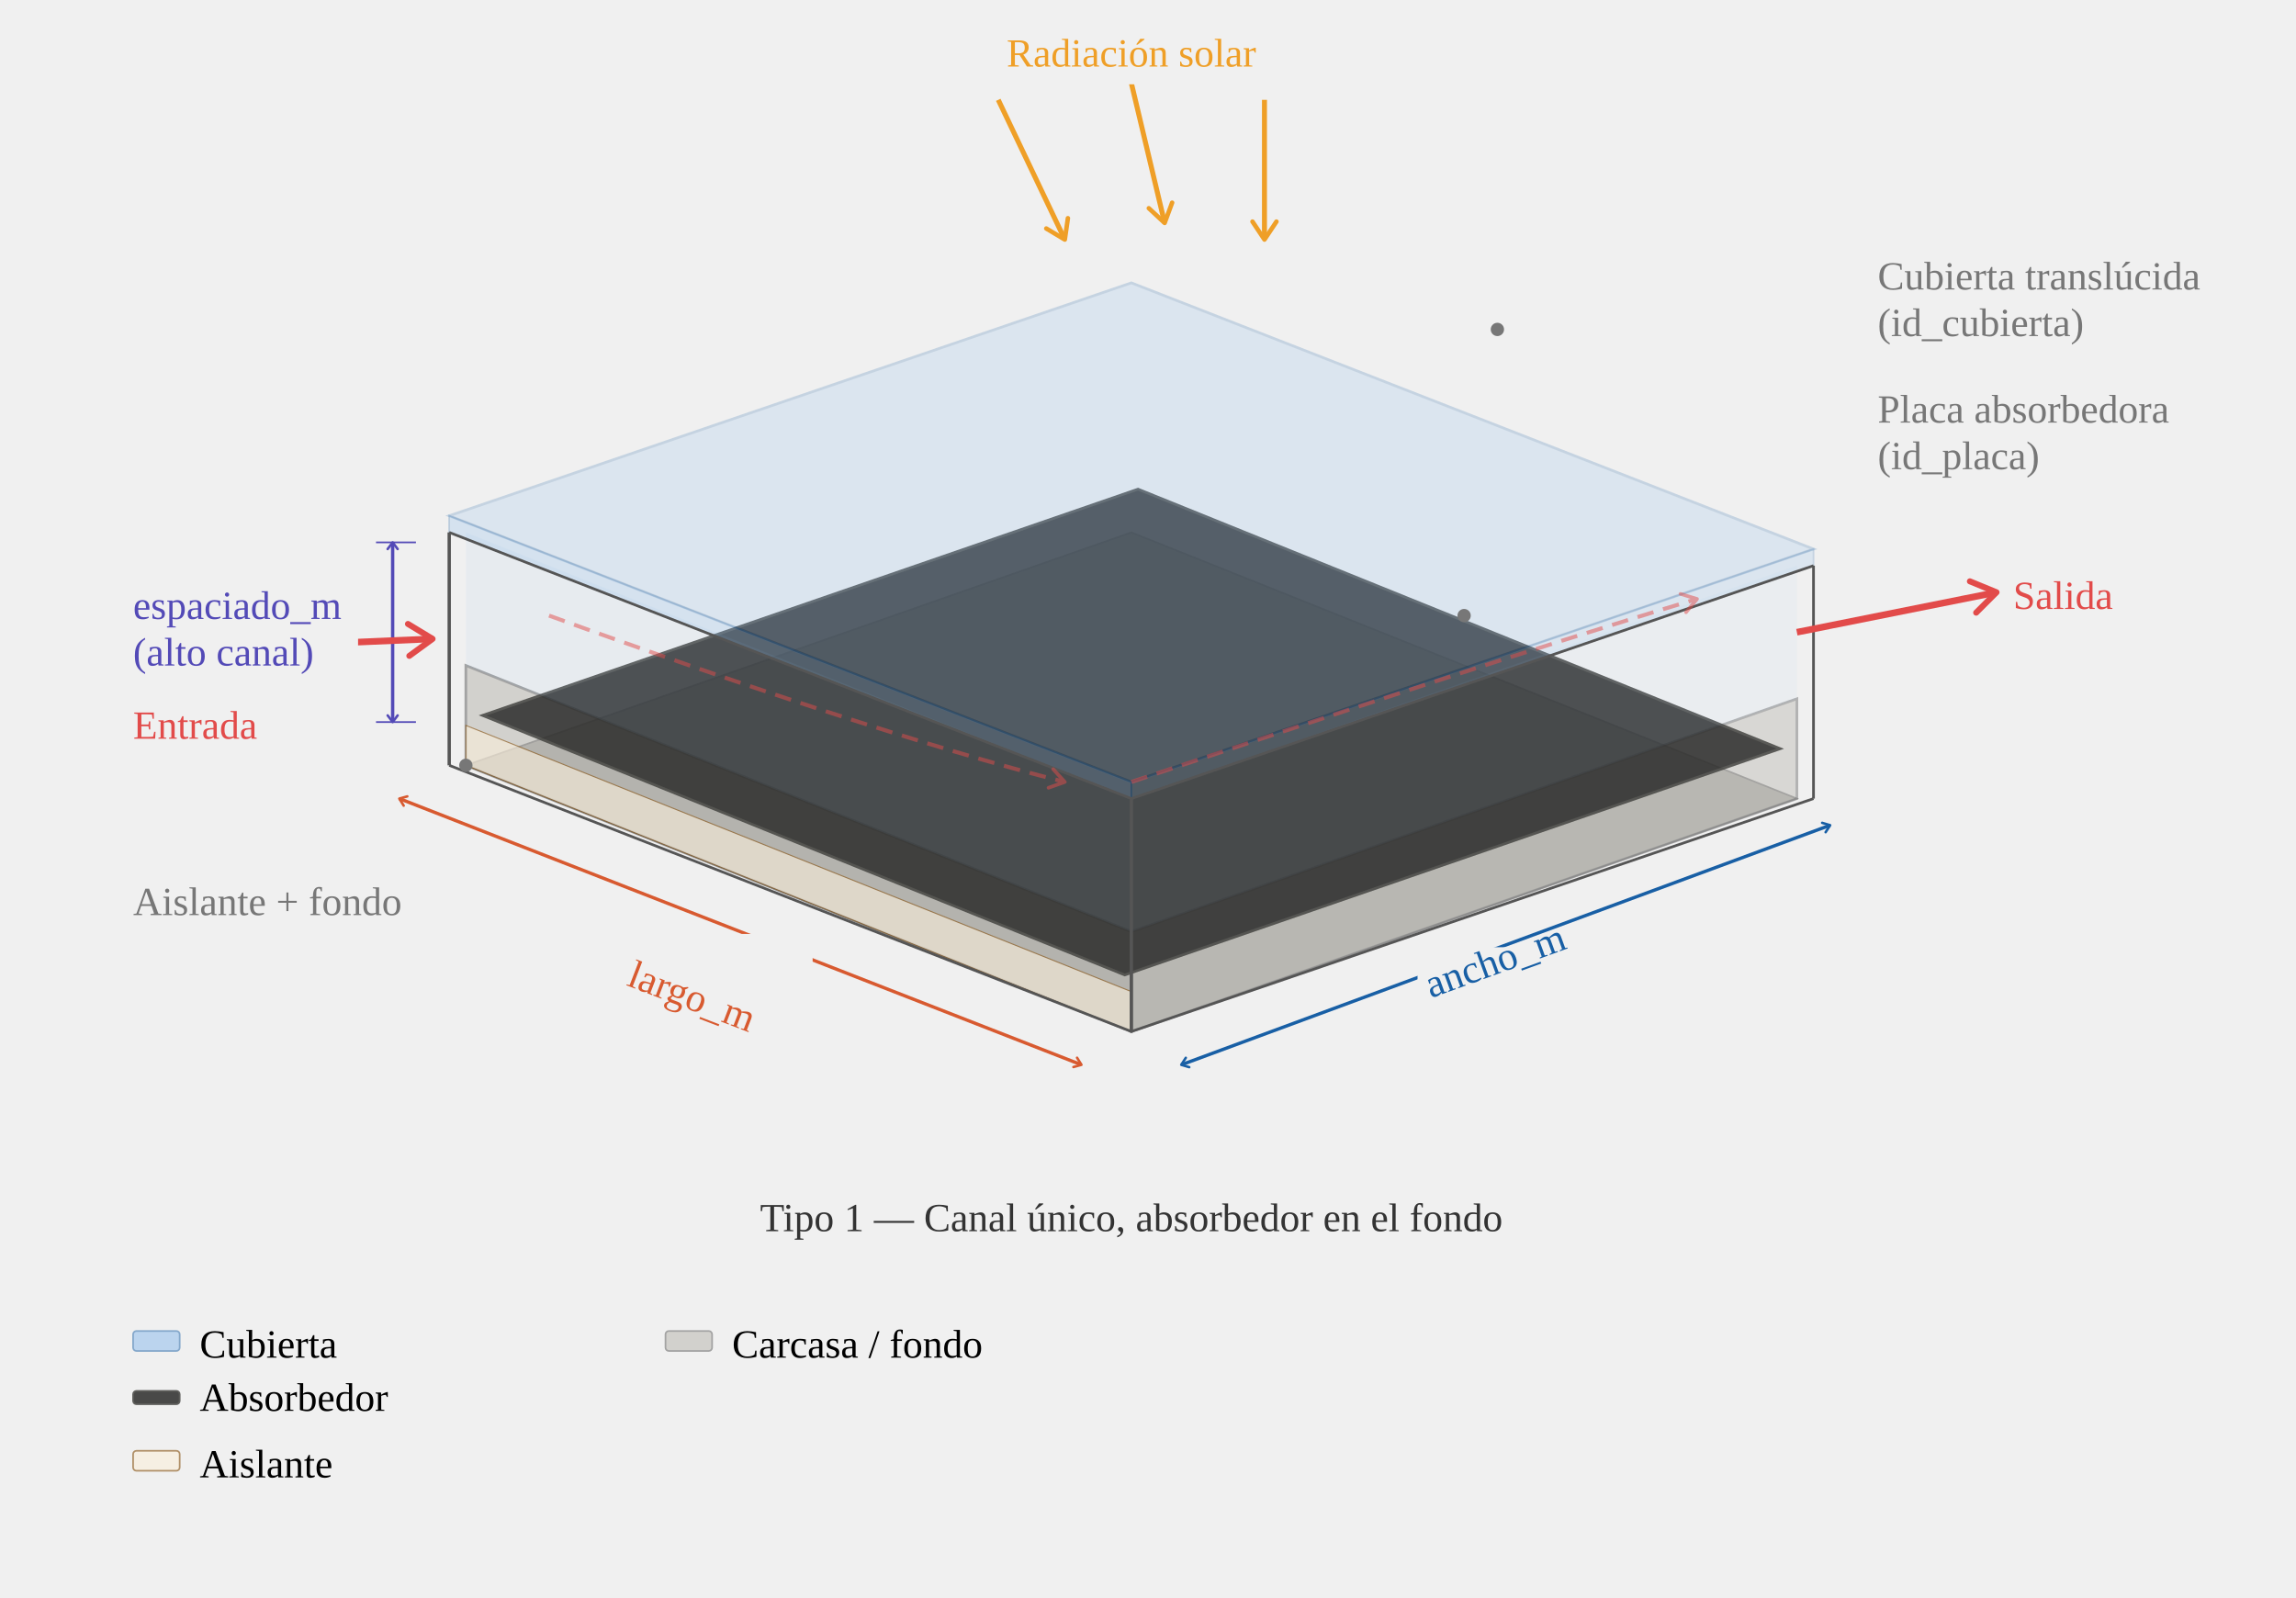
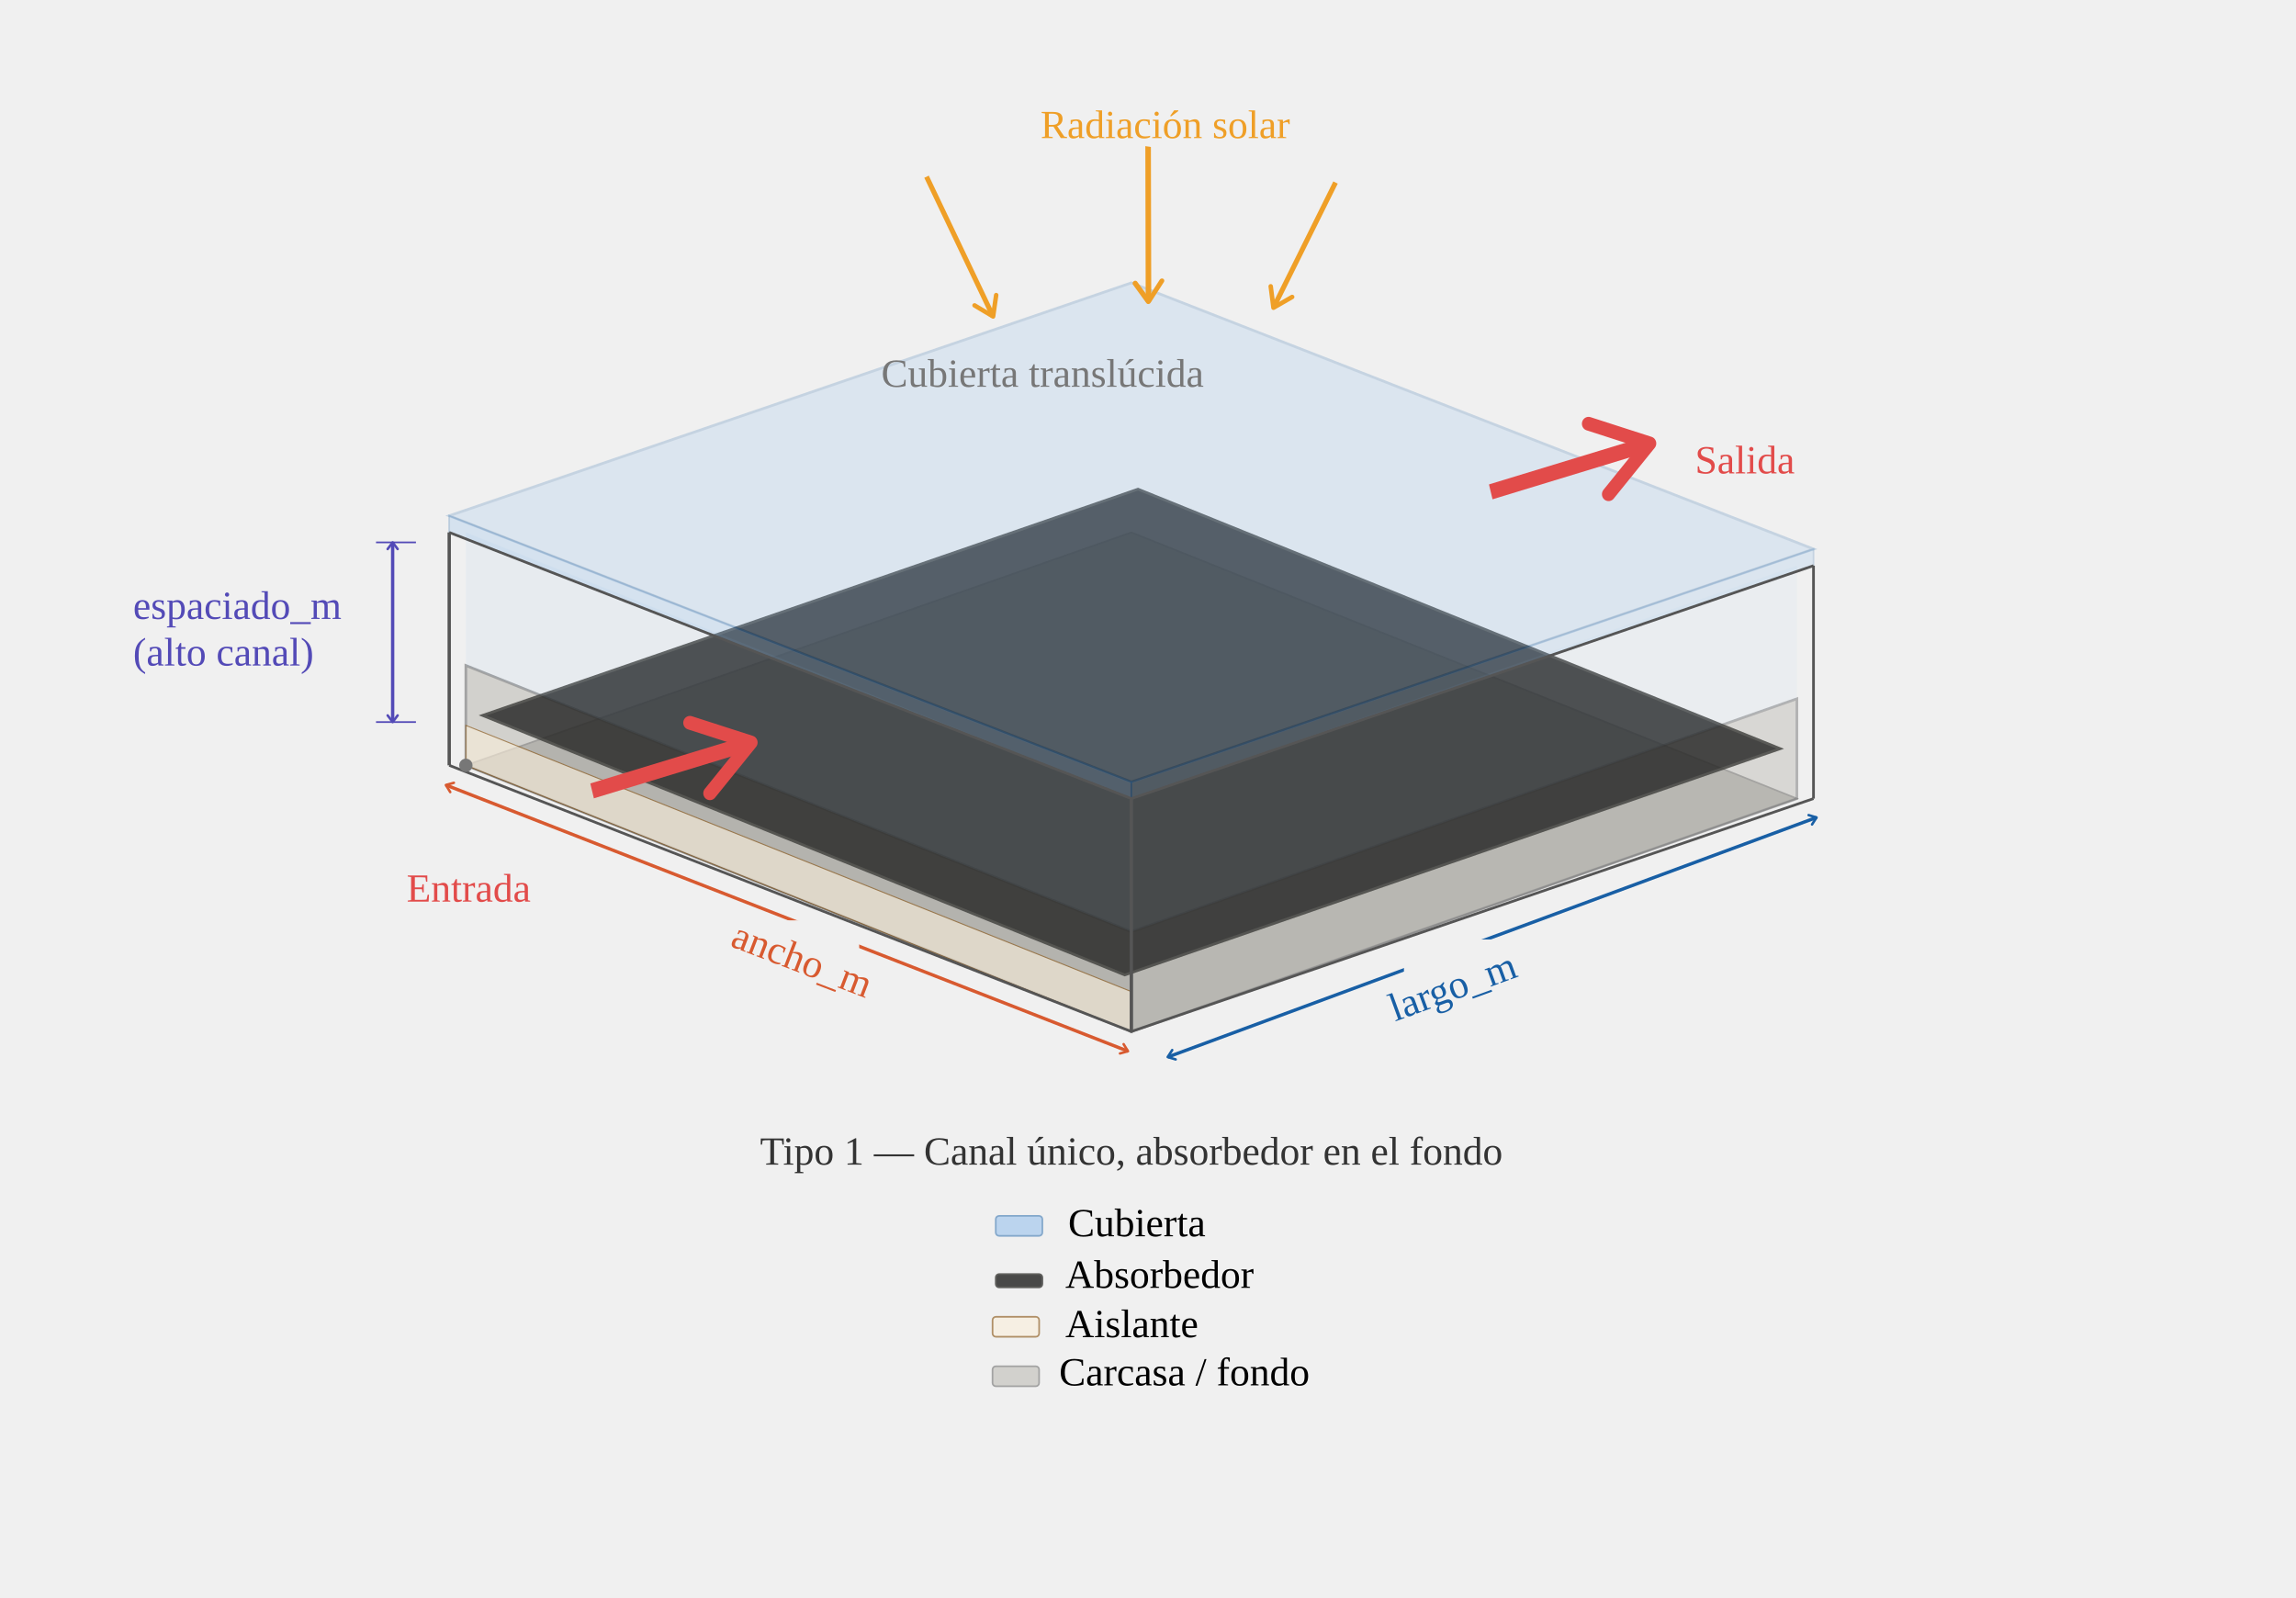
- <svg xmlns="http://www.w3.org/2000/svg" width="100%" viewBox="0 0 690 480" role="img" style="">
-   <defs>
+ <svg xmlns="http://www.w3.org/2000/svg" width="100%" viewBox="0 0 690 480" role="img" style="" version="1.1" id="svg53">
+   <defs id="defs19">
    <marker id="arrow" viewBox="0 0 10 10" refX="8" refY="5" markerWidth="6" markerHeight="6" orient="auto-start-reverse">
-       <path d="M2 1L8 5L2 9" fill="none" stroke="context-stroke" stroke-width="1.5" stroke-linecap="round" stroke-linejoin="round" />
+       <path d="M2 1L8 5L2 9" fill="none" stroke="context-stroke" stroke-width="1.5" stroke-linecap="round" stroke-linejoin="round" id="path1" />
    </marker>
    <marker id="dim" viewBox="0 0 10 10" refX="5" refY="5" markerWidth="5" markerHeight="5" orient="auto-start-reverse">
-       <path d="M1 2L5 5L1 8" fill="none" stroke="context-stroke" stroke-width="1.5" stroke-linecap="round" stroke-linejoin="round" />
+       <path d="M1 2L5 5L1 8" fill="none" stroke="context-stroke" stroke-width="1.5" stroke-linecap="round" stroke-linejoin="round" id="path2" />
    </marker>
    <mask id="imagine-text-gaps-64u08i" maskUnits="userSpaceOnUse">
-       <rect x="0" y="0" width="690" height="480" fill="white" />
-       <rect x="184" y="280.667" width="60.214" height="21.5" fill="black" rx="2" />
-       <rect x="426" y="284.667" width="68.026" height="21.5" fill="black" rx="2" />
-       <rect x="36" y="172.333" width="81.854" height="19" fill="black" rx="2" />
-       <rect x="36" y="186.333" width="71.607" height="19" fill="black" rx="2" />
-       <rect x="36" y="208.333" width="52.699" height="19" fill="black" rx="2" />
-       <rect x="601" y="169.333" width="41.757" height="19" fill="black" rx="2" />
-       <rect x="293.467" y="6.333" width="93.227" height="19" fill="black" rx="2" />
-       <rect x="560.28" y="73.333" width="123.86" height="19" fill="black" rx="2" />
-       <rect x="560.28" y="87.333" width="81.659" height="19" fill="black" rx="2" />
-       <rect x="560.28" y="113.333" width="112.45" height="19" fill="black" rx="2" />
-       <rect x="560.28" y="127.333" width="64.185" height="19" fill="black" rx="2" />
-       <rect x="36" y="261.333" width="100.188" height="19" fill="black" rx="2" />
-       <rect x="188.988" y="354.667" width="302.14" height="21.5" fill="black" rx="2" />
-       <rect x="56" y="394.333" width="58.132" height="19" fill="black" rx="2" />
-       <rect x="56" y="410.333" width="76.036" height="19" fill="black" rx="2" />
-       <rect x="56" y="430.333" width="54.38" height="19" fill="black" rx="2" />
-       <rect x="216" y="394.333" width="96.555" height="19" fill="black" rx="2" />
+       <rect x="0" y="0" width="690" height="480" fill="white" id="rect2" />
+       <rect x="184" y="280.667" width="60.214" height="21.5" fill="black" rx="2" id="rect3" />
+       <rect x="426" y="284.667" width="68.026" height="21.5" fill="black" rx="2" id="rect4" />
+       <rect x="36" y="172.333" width="81.854" height="19" fill="black" rx="2" id="rect5" />
+       <rect x="36" y="186.333" width="71.607" height="19" fill="black" rx="2" id="rect6" />
+       <rect x="36" y="208.333" width="52.699" height="19" fill="black" rx="2" id="rect7" />
+       <rect x="601" y="169.333" width="41.757" height="19" fill="black" rx="2" id="rect8" />
+       <rect x="293.467" y="6.333" width="93.227" height="19" fill="black" rx="2" id="rect9" />
+       <rect x="560.28" y="73.333" width="123.86" height="19" fill="black" rx="2" id="rect10" />
+       <rect x="560.28" y="87.333" width="81.659" height="19" fill="black" rx="2" id="rect11" />
+       <rect x="560.28" y="113.333" width="112.45" height="19" fill="black" rx="2" id="rect12" />
+       <rect x="560.28" y="127.333" width="64.185" height="19" fill="black" rx="2" id="rect13" />
+       <rect x="36" y="261.333" width="100.188" height="19" fill="black" rx="2" id="rect14" />
+       <rect x="188.988" y="354.667" width="302.14" height="21.5" fill="black" rx="2" id="rect15" />
+       <rect x="56" y="394.333" width="58.132" height="19" fill="black" rx="2" id="rect16" />
+       <rect x="56" y="410.333" width="76.036" height="19" fill="black" rx="2" id="rect17" />
+       <rect x="56" y="430.333" width="54.38" height="19" fill="black" rx="2" id="rect18" />
+       <rect x="216" y="394.333" width="96.555" height="19" fill="black" rx="2" id="rect19" />
+     </mask>
+     <marker id="arrow-3" viewBox="0 0 10 10" refX="8" refY="5" markerWidth="6" markerHeight="6" orient="auto-start-reverse">
+       <path d="M 2,1 8,5 2,9" fill="none" stroke="context-stroke" stroke-width="1.5" stroke-linecap="round" stroke-linejoin="round" id="path1-6" />
+     </marker>
+     <mask id="imagine-text-gaps-64u08i-7" maskUnits="userSpaceOnUse">
+       <rect x="0" y="0" width="690" height="480" fill="#ffffff" id="rect2-5" />
+       <rect x="184" y="280.667" width="60.214" height="21.5" fill="#000000" rx="2" id="rect3-3" />
+       <rect x="426" y="284.667" width="68.026" height="21.5" fill="#000000" rx="2" id="rect4-5" />
+       <rect x="36" y="172.333" width="81.854" height="19" fill="#000000" rx="2" id="rect5-6" />
+       <rect x="36" y="186.333" width="71.607" height="19" fill="#000000" rx="2" id="rect6-2" />
+       <rect x="36" y="208.333" width="52.699" height="19" fill="#000000" rx="2" id="rect7-9" />
+       <rect x="601" y="169.333" width="41.757" height="19" fill="#000000" rx="2" id="rect8-1" />
+       <rect x="293.467" y="6.333" width="93.227" height="19" fill="#000000" rx="2" id="rect9-2" />
+       <rect x="560.28" y="73.333" width="123.86" height="19" fill="#000000" rx="2" id="rect10-7" />
+       <rect x="560.28" y="87.333" width="81.659" height="19" fill="#000000" rx="2" id="rect11-0" />
+       <rect x="560.28" y="113.333" width="112.45" height="19" fill="#000000" rx="2" id="rect12-9" />
+       <rect x="560.28" y="127.333" width="64.185" height="19" fill="#000000" rx="2" id="rect13-3" />
+       <rect x="36" y="261.333" width="100.188" height="19" fill="#000000" rx="2" id="rect14-6" />
+       <rect x="188.988" y="354.667" width="302.14" height="21.5" fill="#000000" rx="2" id="rect15-0" />
+       <rect x="56" y="394.333" width="58.132" height="19" fill="#000000" rx="2" id="rect16-6" />
+       <rect x="56" y="410.333" width="76.036" height="19" fill="#000000" rx="2" id="rect17-2" />
+       <rect x="56" y="430.333" width="54.38" height="19" fill="#000000" rx="2" id="rect18-6" />
+       <rect x="216" y="394.333" width="96.555" height="19" fill="#000000" rx="2" id="rect19-1" />
    </mask>
  </defs>
-   <path d="M140,200 L340,280 L340,310 L140,230 Z" fill="#B4B2A9" stroke="#555" stroke-width="0.8" opacity="0.5" />
-   <path d="M340,280 L540,210 L540,240 L340,310 Z" fill="#B4B2A9" stroke="#555" stroke-width="0.8" opacity="0.4" />
-   <path d="M140,230 L340,310 L540,240 L340,160 Z" fill="#888780" stroke="#555" stroke-width="0.5" opacity="0.4" />
-   <path d="M140,218 L340,298 L340,310 L140,230 Z" fill="#FAEEDA" stroke="#854F0B" stroke-width="0.3" opacity="0.6" />
-   <path d="M145,215 L338,293 L535,225 L342,147 Z" fill="#2C2C2A" stroke="#444441" stroke-width="0.8" opacity="0.85" />
-   <path d="M140,160 L340,240 L340,280 L140,200 Z" fill="#85B7EB" stroke="none" opacity="0.08" />
-   <path d="M340,240 L540,170 L540,210 L340,280 Z" fill="#85B7EB" stroke="none" opacity="0.06" />
-   <path d="M135,155 L340,235 L545,165 L340,85 Z" fill="#85B7EB" stroke="#185FA5" stroke-width="0.8" opacity="0.2" />
-   <path d="M135,155 L340,235 L340,240 L135,160 Z" fill="#85B7EB" stroke="#185FA5" stroke-width="0.5" opacity="0.25" />
-   <path d="M340,235 L545,165 L545,170 L340,240 Z" fill="#85B7EB" stroke="#185FA5" stroke-width="0.5" opacity="0.2" />
-   <path d="M135,160 L135,230" fill="none" stroke="#555" stroke-width="1" />
-   <path d="M340,240 L340,310" fill="none" stroke="#555" stroke-width="1" />
-   <path d="M545,170 L545,240" fill="none" stroke="#555" stroke-width="0.8" />
-   <path d="M135,160 L340,240 L545,170" fill="none" stroke="#555" stroke-width="0.8" />
-   <path d="M135,230 L340,310 L545,240" fill="none" stroke="#555" stroke-width="0.8" />
-   <line x1="120" y1="240" x2="325" y2="320" stroke="#D85A30" stroke-width="1" marker-start="url(#dim)" marker-end="url(#dim)" mask="url(#imagine-text-gaps-64u08i)" />
-   <text x="188" y="296" fill="#D85A30" transform="rotate(21,188,296)">largo_m</text>
-   <line x1="355" y1="320" x2="550" y2="248" stroke="#185FA5" stroke-width="1" marker-start="url(#dim)" marker-end="url(#dim)" mask="url(#imagine-text-gaps-64u08i)" />
-   <text x="430" y="300" fill="#185FA5" transform="rotate(-20,430,300)">ancho_m</text>
-   <line x1="118" y1="163" x2="118" y2="217" stroke="#534AB7" stroke-width="1" marker-start="url(#dim)" marker-end="url(#dim)" />
-   <line x1="113" y1="163" x2="125" y2="163" stroke="#534AB7" stroke-width="0.5" />
-   <line x1="113" y1="217" x2="125" y2="217" stroke="#534AB7" stroke-width="0.5" />
-   <text x="40" y="186" fill="#534AB7">espaciado_m</text>
-   <text x="40" y="200" fill="#534AB7">(alto canal)</text>
-   <line x1="60" y1="195" x2="130" y2="192" stroke="#E24B4A" stroke-width="2" marker-end="url(#arrow)" mask="url(#imagine-text-gaps-64u08i)" />
-   <text x="40" y="222" fill="#E24B4A">Entrada</text>
-   <path d="M165,185 C220,205 280,225 320,235" fill="none" stroke="#E24B4A" stroke-width="1.2" stroke-dasharray="5 3" opacity="0.5" marker-end="url(#arrow)" />
-   <path d="M340,235 C400,215 460,195 510,180" fill="none" stroke="#E24B4A" stroke-width="1.2" stroke-dasharray="5 3" opacity="0.5" marker-end="url(#arrow)" />
-   <line x1="540" y1="190" x2="600" y2="178" stroke="#E24B4A" stroke-width="2" marker-end="url(#arrow)" />
-   <text x="605" y="183" fill="#E24B4A">Salida</text>
-   <line x1="300" y1="30" x2="320" y2="72" stroke="#EF9F27" stroke-width="1.5" marker-end="url(#arrow)" />
-   <line x1="340" y1="25" x2="350" y2="67" stroke="#EF9F27" stroke-width="1.5" marker-end="url(#arrow)" mask="url(#imagine-text-gaps-64u08i)" />
-   <line x1="380" y1="30" x2="380" y2="72" stroke="#EF9F27" stroke-width="1.5" marker-end="url(#arrow)" />
-   <text x="340" y="20" text-anchor="middle" fill="#EF9F27">Radiación solar</text>
-   <line x1="450" y1="99" x2="570" y2="90" mask="url(#imagine-text-gaps-64u08i)" />
-   <circle cx="450" cy="99" r="2" fill="#777" />
-   <text x="564.28" y="87" fill="#777">Cubierta translúcida</text>
-   <text x="564.28" y="101" fill="#777">(id_cubierta)</text>
-   <line x1="440" y1="185" x2="570" y2="130" mask="url(#imagine-text-gaps-64u08i)" />
-   <circle cx="440" cy="185" r="2" fill="#777" />
-   <text x="564.28" y="127" fill="#777">Placa absorbedora</text>
-   <text x="564.28" y="141" fill="#777">(id_placa)</text>
-   <line x1="140" y1="230" x2="50" y2="260" />
-   <circle cx="140" cy="230" r="2" fill="#777" />
-   <text x="40" y="275" fill="#777">Aislante + fondo</text>
-   <text x="340" y="370" text-anchor="middle" fill="#333">Tipo 1 — Canal único, absorbedor en el fondo</text>
-   <rect x="40" y="400" width="14" height="6" rx="1" fill="#85B7EB" stroke="#185FA5" stroke-width="0.5" opacity="0.5" />
-   <text x="60" y="408">Cubierta</text>
-   <rect x="40" y="418" width="14" height="4" rx="1" fill="#2C2C2A" stroke="#444441" stroke-width="0.5" opacity="0.85" />
-   <text x="60" y="424">Absorbedor</text>
-   <rect x="40" y="436" width="14" height="6" rx="1" fill="#FAEEDA" stroke="#854F0B" stroke-width="0.5" opacity="0.6" />
-   <text x="60" y="444">Aislante</text>
-   <rect x="200" y="400" width="14" height="6" rx="1" fill="#B4B2A9" stroke="#555" stroke-width="0.5" opacity="0.5" />
-   <text x="220" y="408">Carcasa / fondo</text>
+   <path d="M140,200 L340,280 L340,310 L140,230 Z" fill="#B4B2A9" stroke="#555" stroke-width="0.8" opacity="0.5" id="path19" />
+   <path d="M340,280 L540,210 L540,240 L340,310 Z" fill="#B4B2A9" stroke="#555" stroke-width="0.8" opacity="0.4" id="path20" />
+   <path d="M140,230 L340,310 L540,240 L340,160 Z" fill="#888780" stroke="#555" stroke-width="0.5" opacity="0.4" id="path21" />
+   <path d="M140,218 L340,298 L340,310 L140,230 Z" fill="#FAEEDA" stroke="#854F0B" stroke-width="0.3" opacity="0.6" id="path22" />
+   <path d="M145,215 L338,293 L535,225 L342,147 Z" fill="#2C2C2A" stroke="#444441" stroke-width="0.8" opacity="0.85" id="path23" />
+   <path d="M140,160 L340,240 L340,280 L140,200 Z" fill="#85B7EB" stroke="none" opacity="0.08" id="path24" />
+   <path d="M340,240 L540,170 L540,210 L340,280 Z" fill="#85B7EB" stroke="none" opacity="0.06" id="path25" />
+   <path d="M135,155 L340,235 L545,165 L340,85 Z" fill="#85B7EB" stroke="#185FA5" stroke-width="0.8" opacity="0.2" id="path26" />
+   <path d="M135,155 L340,235 L340,240 L135,160 Z" fill="#85B7EB" stroke="#185FA5" stroke-width="0.5" opacity="0.25" id="path27" />
+   <path d="M340,235 L545,165 L545,170 L340,240 Z" fill="#85B7EB" stroke="#185FA5" stroke-width="0.5" opacity="0.2" id="path28" />
+   <path d="M135,160 L135,230" fill="none" stroke="#555" stroke-width="1" id="path29" />
+   <path d="M340,240 L340,310" fill="none" stroke="#555" stroke-width="1" id="path30" />
+   <path d="M545,170 L545,240" fill="none" stroke="#555" stroke-width="0.8" id="path31" />
+   <path d="M135,160 L340,240 L545,170" fill="none" stroke="#555" stroke-width="0.8" id="path32" />
+   <path d="M135,230 L340,310 L545,240" fill="none" stroke="#555" stroke-width="0.8" id="path33" />
+   <line x1="120" y1="240" x2="325" y2="320" stroke="#d85a30" stroke-width="1" marker-start="url(#dim)" marker-end="url(#dim)" mask="url(#imagine-text-gaps-64u08i)" id="line33" transform="translate(13.98844,-4.079963)" />
+   <text x="306.433" y="186.806" fill="#d85a30" transform="rotate(21)" id="text33">ancho_m</text>
+   <line x1="355" y1="320" x2="550" y2="248" stroke="#185fa5" stroke-width="1" marker-start="url(#dim)" marker-end="url(#dim)" mask="url(#imagine-text-gaps-64u08i)" id="line34" transform="translate(-4.079963,-2.331407)" />
+   <text x="288.928" y="431.862" fill="#185fa5" transform="rotate(-20)" id="text34">largo_m</text>
+   <line x1="118" y1="163" x2="118" y2="217" stroke="#534AB7" stroke-width="1" marker-start="url(#dim)" marker-end="url(#dim)" id="line35" />
+   <line x1="113" y1="163" x2="125" y2="163" stroke="#534AB7" stroke-width="0.5" id="line36" />
+   <line x1="113" y1="217" x2="125" y2="217" stroke="#534AB7" stroke-width="0.5" id="line37" />
+   <text x="40" y="186" fill="#534AB7" id="text37">espaciado_m</text>
+   <text x="40" y="200" fill="#534AB7" id="text38">(alto canal)</text>
+   <line x1="60" y1="195" x2="130" y2="192" stroke="#e24b4a" stroke-width="2" marker-end="url(#arrow)" mask="url(#imagine-text-gaps-64u08i)" id="line38" transform="matrix(2.155062,-0.5542516,0.5352227,2.231681,-157.2415,-133.2986)" />
+   <text x="122.182" y="270.96" fill="#e24b4a" id="text39">Entrada</text>
+   <text x="509.383" y="142.264" fill="#e24b4a" id="text40">Salida</text>
+   <line x1="278.446" y1="53.106" x2="298.446" y2="95.106" stroke="#ef9f27" stroke-width="1.5" marker-end="url(#arrow)" id="line41" />
+   <line x1="340" y1="25" x2="350" y2="67" stroke="#ef9f27" stroke-width="1.5" marker-end="url(#arrow)" mask="url(#imagine-text-gaps-64u08i)" id="line42" transform="matrix(1.084126,0.1604331,-0.2554848,1.079916,-17.18084,-37.87057)" />
+   <line x1="401.36" y1="54.852" x2="382.703" y2="92.481" stroke="#ef9f27" stroke-width="1.5" marker-end="url(#arrow)" id="line43" />
+   <text x="350.184" y="41.5" text-anchor="middle" fill="#ef9f27" id="text43">Radiación solar</text>
+   <line x1="450" y1="99" x2="570" y2="90" mask="url(#imagine-text-gaps-64u08i)" id="line44" />
+   <text x="264.82" y="116.236" fill="#777777" id="text44">Cubierta translúcida</text>
+   <line x1="440" y1="185" x2="570" y2="130" mask="url(#imagine-text-gaps-64u08i)" id="line45" />
+   <line x1="60" y1="195" x2="130" y2="192" stroke="#e24b4a" stroke-width="2" marker-end="url(#arrow-3)" mask="url(#imagine-text-gaps-64u08i-7)" id="line38-7" transform="matrix(2.155062,-0.5542516,0.5352227,2.231681,112.8254,-223.1711)" style="marker-end:url(#arrow-3)" />
+   <line x1="140" y1="230" x2="50" y2="260" id="line47" />
+   <circle cx="140" cy="230" r="2" fill="#777" id="circle47" />
+   <text x="340" y="350" text-anchor="middle" fill="#333333" id="text49">Tipo 1 — Canal único, absorbedor en el fondo</text>
+   <rect x="299.252" y="365.403" width="14" height="6" rx="1" fill="#85b7eb" stroke="#185fa5" stroke-width="0.5" opacity="0.5" id="rect49" />
+   <text x="320.988" y="371.533" id="text50">Cubierta</text>
+   <rect x="299.252" y="382.895" width="14" height="4" rx="1" fill="#2c2c2a" stroke="#444441" stroke-width="0.5" opacity="0.85" id="rect50" />
+   <text x="320.139" y="387.025" id="text51">Absorbedor</text>
+   <rect x="298.288" y="395.728" width="14" height="6" rx="1" fill="#faeeda" stroke="#854f0b" stroke-width="0.5" opacity="0.6" id="rect51" />
+   <text x="320.139" y="401.858" id="text52">Aislante</text>
+   <rect x="298.276" y="410.603" width="14" height="6" rx="1" fill="#b4b2a9" stroke="#555555" stroke-width="0.5" opacity="0.5" id="rect52" />
+   <text x="318.276" y="416.34" id="text53">Carcasa / fondo</text>
</svg>
